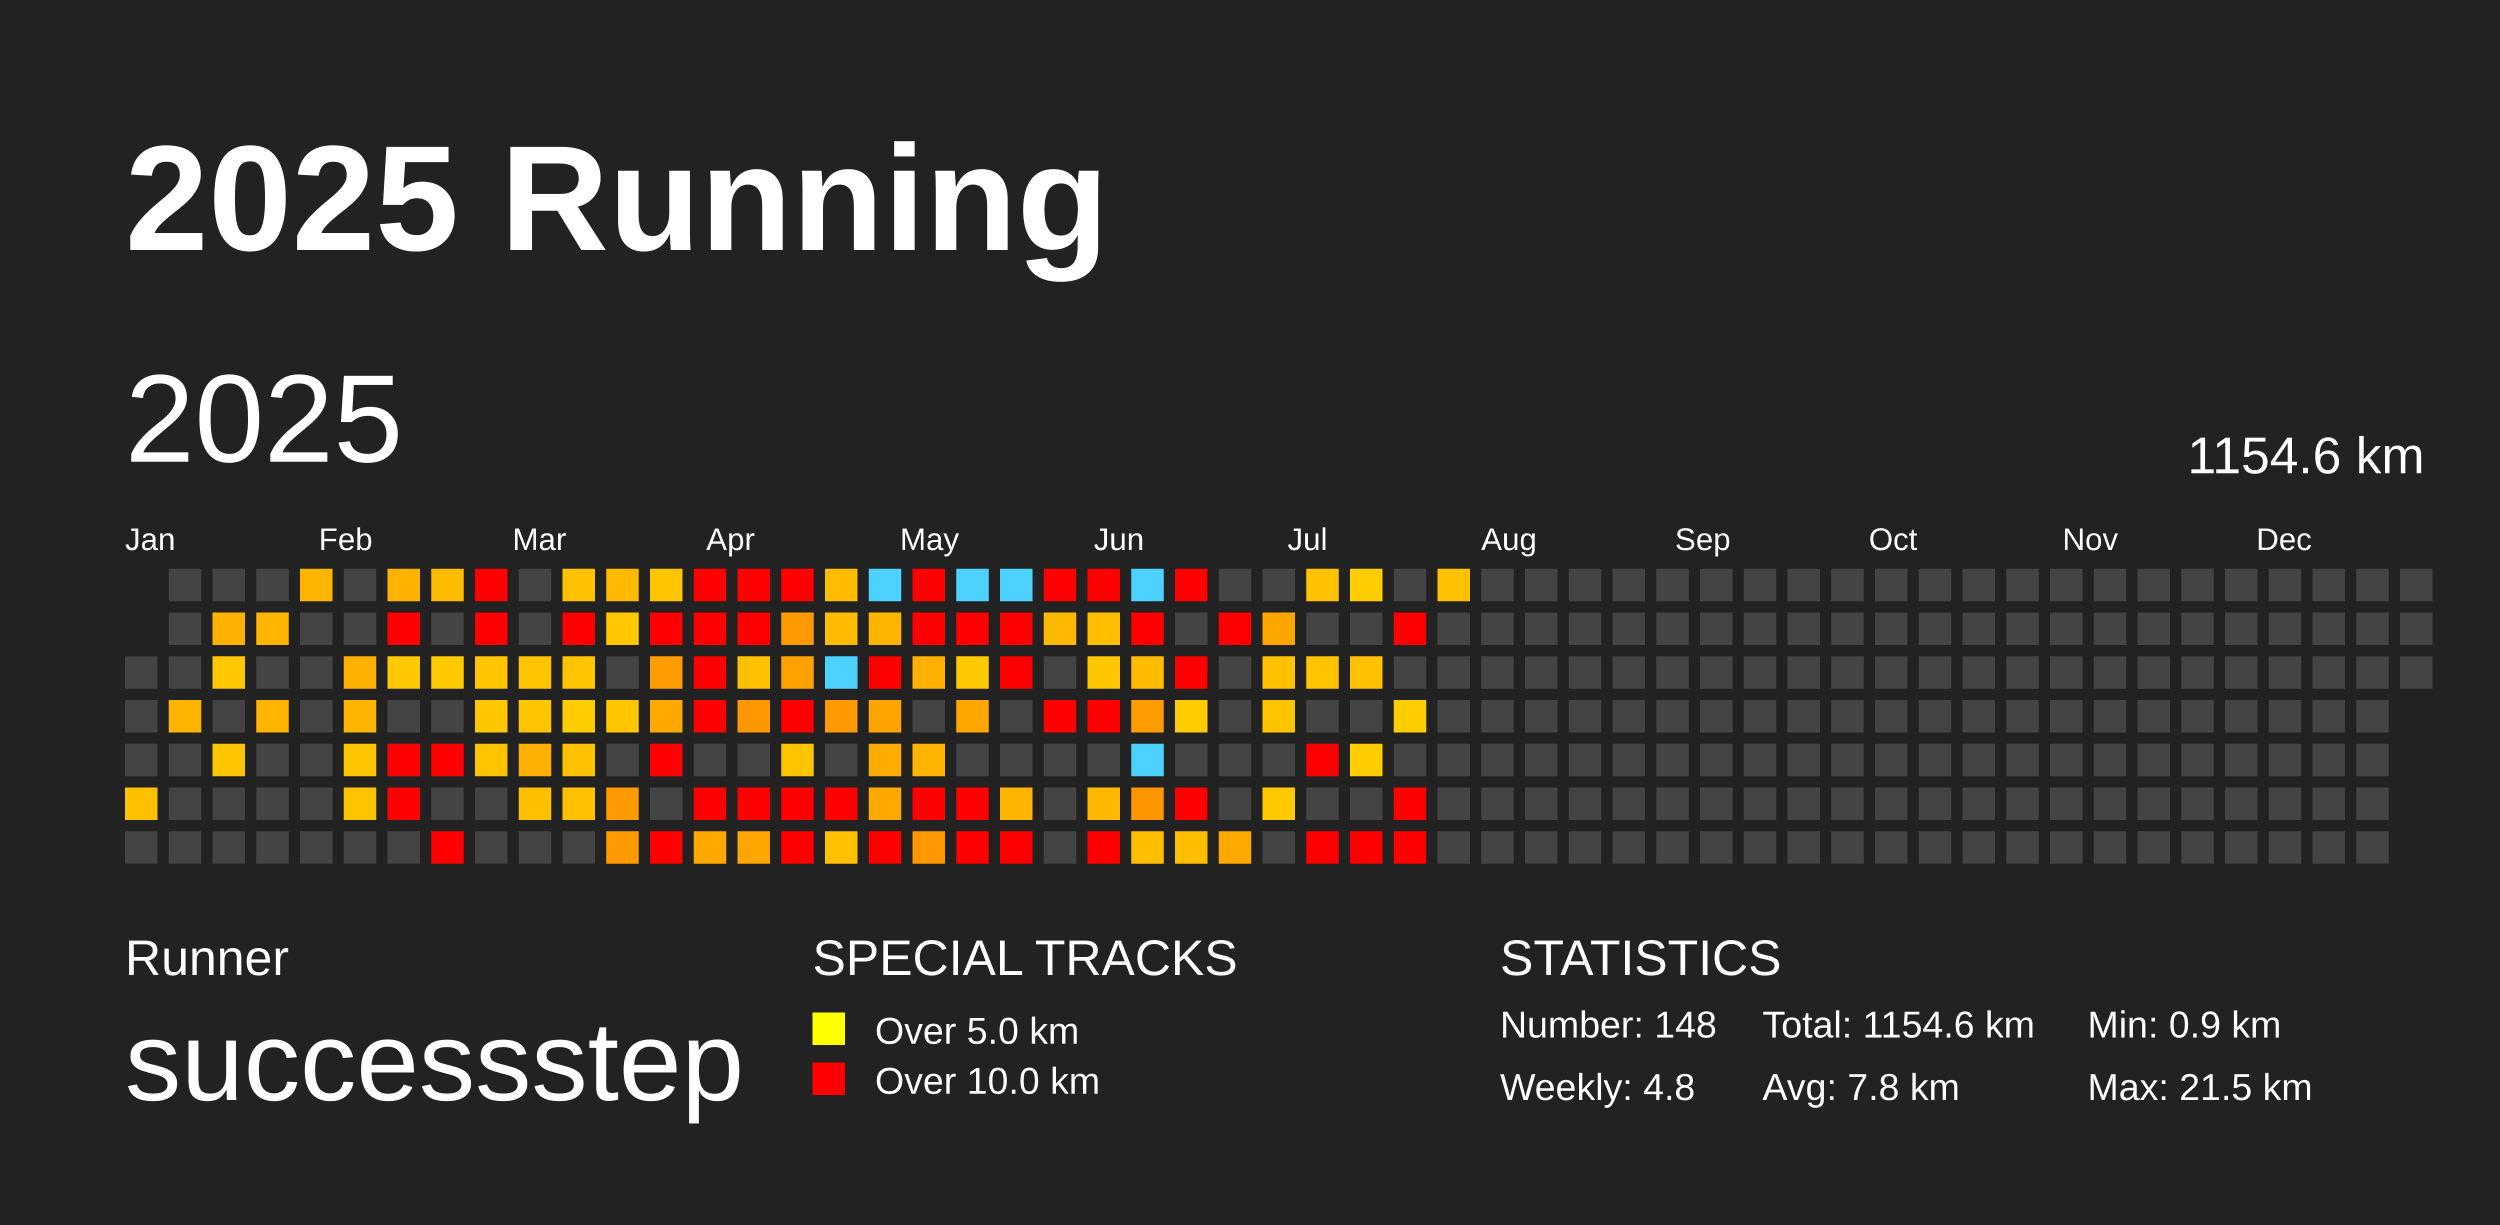
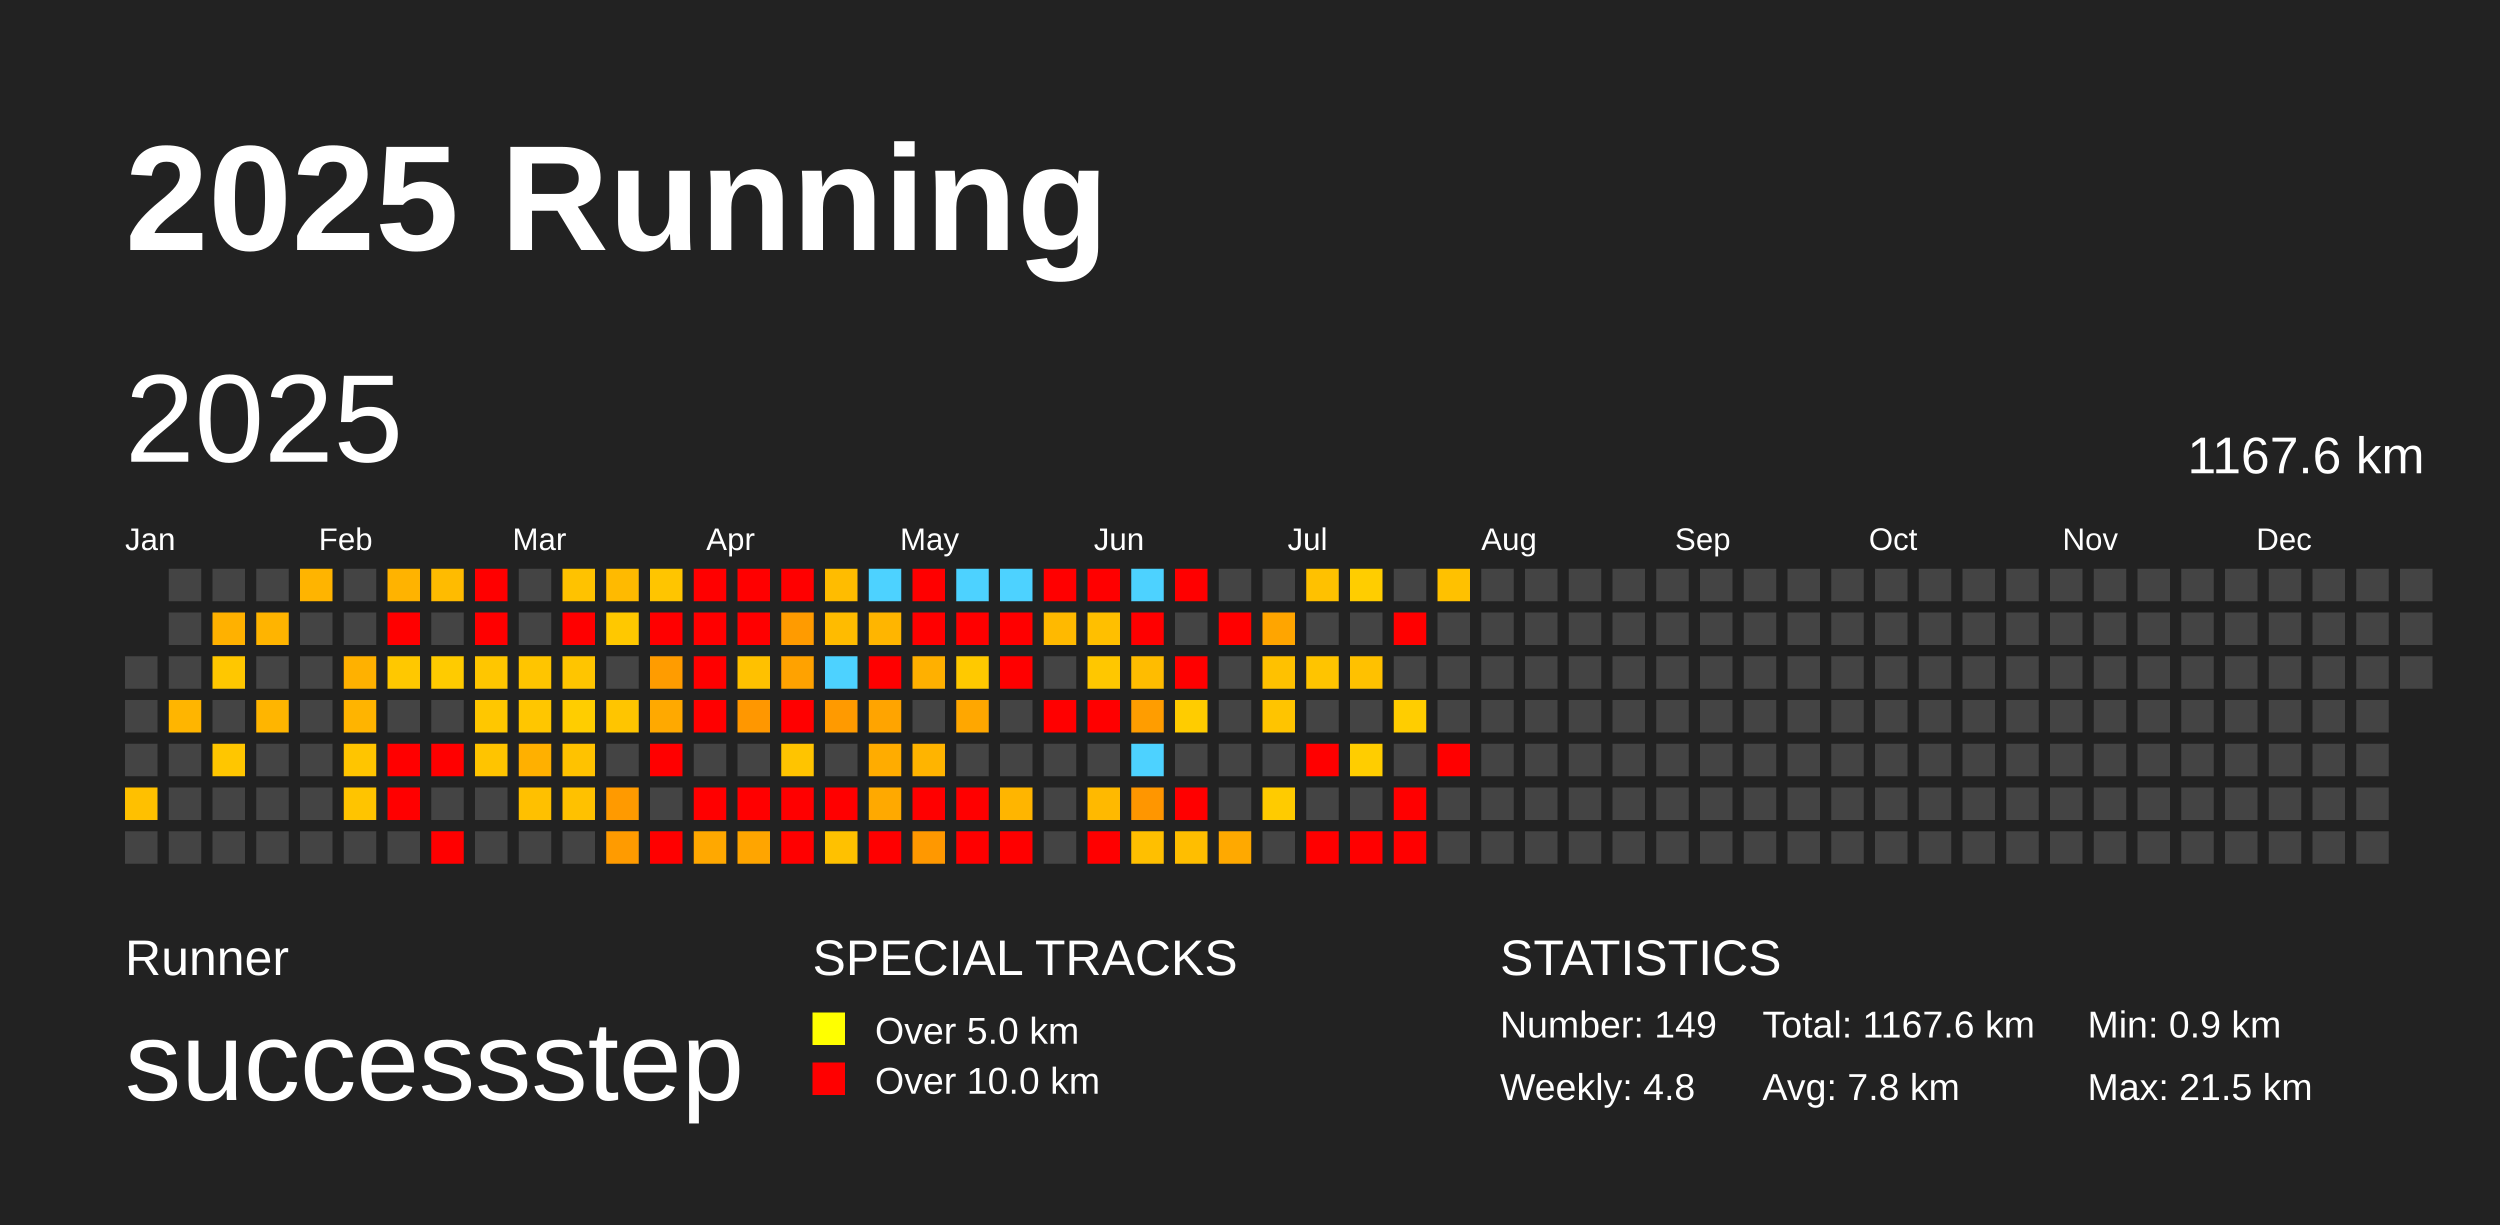
<svg xmlns="http://www.w3.org/2000/svg" baseProfile="full" height="98mm" version="1.1" viewBox="0,0,200,98" width="200mm">
  <defs />
  <rect fill="#222222" height="98" width="200" x="0" y="0" />
  <text fill="#FFFFFF" style="font-size:12px; font-family:Arial; font-weight:bold;" x="10" y="20">2025 Running</text>
  <text fill="#FFFFFF" style="font-size:4px; font-family:Arial" x="10" y="78">Runner</text>
  <text fill="#FFFFFF" style="font-size:9px; font-family:Arial" x="10" y="88">successstep</text>
  <text fill="#FFFFFF" style="font-size:4px; font-family:Arial" x="65" y="78">SPECIAL TRACKS</text>
  <rect fill="yellow" height="2.6" width="2.6" x="65" y="81" />
  <text fill="#FFFFFF" style="font-size:3px; font-family:Arial" x="70" y="83.5">Over 5.0 km</text>
  <rect fill="red" height="2.6" width="2.6" x="65" y="85" />
  <text fill="#FFFFFF" style="font-size:3px; font-family:Arial" x="70" y="87.5">Over 10.0 km</text>
  <text fill="#FFFFFF" style="font-size:4px; font-family:Arial" x="120" y="78">STATISTICS</text>
-   <text fill="#FFFFFF" style="font-size:3px; font-family:Arial" x="120" y="83">Number: 148</text>
+   <text fill="#FFFFFF" style="font-size:3px; font-family:Arial" x="120" y="83">Number: 149</text>
  <text fill="#FFFFFF" style="font-size:3px; font-family:Arial" x="120" y="88">Weekly: 4.8</text>
-   <text fill="#FFFFFF" style="font-size:3px; font-family:Arial" x="141" y="83">Total: 1154.6 km</text>
+   <text fill="#FFFFFF" style="font-size:3px; font-family:Arial" x="141" y="83">Total: 1167.6 km</text>
  <text fill="#FFFFFF" style="font-size:3px; font-family:Arial" x="141" y="88">Avg: 7.8 km</text>
  <text fill="#FFFFFF" style="font-size:3px; font-family:Arial" x="167" y="83">Min: 0.9 km</text>
  <text fill="#FFFFFF" style="font-size:3px; font-family:Arial" x="167" y="88">Max: 21.5 km</text>
  <text dominant-baseline="hanging" fill="#FFFFFF" style="font-size:10.0px; font-family:Arial;" x="10" y="30">2025</text>
-   <text dominant-baseline="hanging" fill="#FFFFFF" style="font-size:4.125px; font-family:Arial;" x="175" y="35">1154.6 km</text>
+   <text dominant-baseline="hanging" fill="#FFFFFF" style="font-size:4.125px; font-family:Arial;" x="175" y="35">1167.6 km</text>
  <text fill="#FFFFFF" style="font-size:2.5px; font-family:Arial" x="10.0" y="44">Jan</text>
  <text fill="#FFFFFF" style="font-size:2.5px; font-family:Arial" x="25.5" y="44">Feb</text>
  <text fill="#FFFFFF" style="font-size:2.5px; font-family:Arial" x="41.0" y="44">Mar</text>
  <text fill="#FFFFFF" style="font-size:2.5px; font-family:Arial" x="56.5" y="44">Apr</text>
  <text fill="#FFFFFF" style="font-size:2.5px; font-family:Arial" x="72.0" y="44">May</text>
  <text fill="#FFFFFF" style="font-size:2.5px; font-family:Arial" x="87.5" y="44">Jun</text>
  <text fill="#FFFFFF" style="font-size:2.5px; font-family:Arial" x="103.0" y="44">Jul</text>
  <text fill="#FFFFFF" style="font-size:2.5px; font-family:Arial" x="118.5" y="44">Aug</text>
  <text fill="#FFFFFF" style="font-size:2.5px; font-family:Arial" x="134.0" y="44">Sep</text>
  <text fill="#FFFFFF" style="font-size:2.5px; font-family:Arial" x="149.5" y="44">Oct</text>
  <text fill="#FFFFFF" style="font-size:2.5px; font-family:Arial" x="165.0" y="44">Nov</text>
  <text fill="#FFFFFF" style="font-size:2.5px; font-family:Arial" x="180.5" y="44">Dec</text>
  <rect fill="#444444" height="2.6" width="2.6" x="10.0" y="52.5" />
  <rect fill="#444444" height="2.6" width="2.6" x="10.0" y="56.0" />
  <rect fill="#444444" height="2.6" width="2.6" x="10.0" y="59.5" />
  <rect fill="#ffc000" height="2.6" width="2.6" x="10.0" y="63.0" />
  <rect fill="#444444" height="2.6" width="2.6" x="10.0" y="66.5" />
  <rect fill="#444444" height="2.6" width="2.6" x="13.5" y="45.5" />
  <rect fill="#444444" height="2.6" width="2.6" x="13.5" y="49.0" />
  <rect fill="#444444" height="2.6" width="2.6" x="13.5" y="52.5" />
  <rect fill="#ffb500" height="2.6" width="2.6" x="13.5" y="56.0" />
  <rect fill="#444444" height="2.6" width="2.6" x="13.5" y="59.5" />
  <rect fill="#444444" height="2.6" width="2.6" x="13.5" y="63.0" />
  <rect fill="#444444" height="2.6" width="2.6" x="13.5" y="66.5" />
  <rect fill="#444444" height="2.6" width="2.6" x="17.0" y="45.5" />
  <rect fill="#ffb100" height="2.6" width="2.6" x="17.0" y="49.0" />
  <rect fill="#ffc700" height="2.6" width="2.6" x="17.0" y="52.5" />
  <rect fill="#444444" height="2.6" width="2.6" x="17.0" y="56.0" />
  <rect fill="#ffc600" height="2.6" width="2.6" x="17.0" y="59.5" />
  <rect fill="#444444" height="2.6" width="2.6" x="17.0" y="63.0" />
  <rect fill="#444444" height="2.6" width="2.6" x="17.0" y="66.5" />
  <rect fill="#444444" height="2.6" width="2.6" x="20.5" y="45.5" />
  <rect fill="#ffb400" height="2.6" width="2.6" x="20.5" y="49.0" />
  <rect fill="#444444" height="2.6" width="2.6" x="20.5" y="52.5" />
  <rect fill="#ffb500" height="2.6" width="2.6" x="20.5" y="56.0" />
  <rect fill="#444444" height="2.6" width="2.6" x="20.5" y="59.5" />
  <rect fill="#444444" height="2.6" width="2.6" x="20.5" y="63.0" />
  <rect fill="#444444" height="2.6" width="2.6" x="20.5" y="66.5" />
  <rect fill="#ffb400" height="2.6" width="2.6" x="24.0" y="45.5" />
  <rect fill="#444444" height="2.6" width="2.6" x="24.0" y="49.0" />
  <rect fill="#444444" height="2.6" width="2.6" x="24.0" y="52.5" />
  <rect fill="#444444" height="2.6" width="2.6" x="24.0" y="56.0" />
  <rect fill="#444444" height="2.6" width="2.6" x="24.0" y="59.5" />
  <rect fill="#444444" height="2.6" width="2.6" x="24.0" y="63.0" />
  <rect fill="#444444" height="2.6" width="2.6" x="24.0" y="66.5" />
  <rect fill="#444444" height="2.6" width="2.6" x="27.5" y="45.5" />
  <rect fill="#444444" height="2.6" width="2.6" x="27.5" y="49.0" />
  <rect fill="#ffb100" height="2.6" width="2.6" x="27.5" y="52.5" />
  <rect fill="#ffb400" height="2.6" width="2.6" x="27.5" y="56.0" />
  <rect fill="#ffc500" height="2.6" width="2.6" x="27.5" y="59.5" />
  <rect fill="#ffc400" height="2.6" width="2.6" x="27.5" y="63.0" />
  <rect fill="#444444" height="2.6" width="2.6" x="27.5" y="66.5" />
  <rect fill="#ffb300" height="2.6" width="2.6" x="31.0" y="45.5" />
  <rect fill="red" height="2.6" width="2.6" x="31.0" y="49.0" />
  <rect fill="#ffc800" height="2.6" width="2.6" x="31.0" y="52.5" />
  <rect fill="#444444" height="2.6" width="2.6" x="31.0" y="56.0" />
  <rect fill="red" height="2.6" width="2.6" x="31.0" y="59.5" />
  <rect fill="red" height="2.6" width="2.6" x="31.0" y="63.0" />
  <rect fill="#444444" height="2.6" width="2.6" x="31.0" y="66.5" />
  <rect fill="#ffbb00" height="2.6" width="2.6" x="34.5" y="45.5" />
  <rect fill="#444444" height="2.6" width="2.6" x="34.5" y="49.0" />
  <rect fill="#ffcb00" height="2.6" width="2.6" x="34.5" y="52.5" />
  <rect fill="#444444" height="2.6" width="2.6" x="34.5" y="56.0" />
  <rect fill="red" height="2.6" width="2.6" x="34.5" y="59.5" />
  <rect fill="#444444" height="2.6" width="2.6" x="34.5" y="63.0" />
  <rect fill="red" height="2.6" width="2.6" x="34.5" y="66.5" />
  <rect fill="red" height="2.6" width="2.6" x="38.0" y="45.5" />
  <rect fill="red" height="2.6" width="2.6" x="38.0" y="49.0" />
  <rect fill="#ffc600" height="2.6" width="2.6" x="38.0" y="52.5" />
  <rect fill="#ffc700" height="2.6" width="2.6" x="38.0" y="56.0" />
  <rect fill="#ffc400" height="2.6" width="2.6" x="38.0" y="59.5" />
  <rect fill="#444444" height="2.6" width="2.6" x="38.0" y="63.0" />
  <rect fill="#444444" height="2.6" width="2.6" x="38.0" y="66.5" />
  <rect fill="#444444" height="2.6" width="2.6" x="41.5" y="45.5" />
  <rect fill="#444444" height="2.6" width="2.6" x="41.5" y="49.0" />
  <rect fill="#ffc500" height="2.6" width="2.6" x="41.5" y="52.5" />
  <rect fill="#ffc600" height="2.6" width="2.6" x="41.5" y="56.0" />
  <rect fill="#ffb000" height="2.6" width="2.6" x="41.5" y="59.5" />
  <rect fill="#ffc000" height="2.6" width="2.6" x="41.5" y="63.0" />
  <rect fill="#444444" height="2.6" width="2.6" x="41.5" y="66.5" />
  <rect fill="#ffc200" height="2.6" width="2.6" x="45.0" y="45.5" />
  <rect fill="red" height="2.6" width="2.6" x="45.0" y="49.0" />
  <rect fill="#ffc500" height="2.6" width="2.6" x="45.0" y="52.5" />
  <rect fill="#ffcd00" height="2.6" width="2.6" x="45.0" y="56.0" />
  <rect fill="#ffc200" height="2.6" width="2.6" x="45.0" y="59.5" />
  <rect fill="#ffc100" height="2.6" width="2.6" x="45.0" y="63.0" />
  <rect fill="#444444" height="2.6" width="2.6" x="45.0" y="66.5" />
  <rect fill="#ffba00" height="2.6" width="2.6" x="48.5" y="45.5" />
  <rect fill="#ffc800" height="2.6" width="2.6" x="48.5" y="49.0" />
  <rect fill="#444444" height="2.6" width="2.6" x="48.5" y="52.5" />
  <rect fill="#ffc500" height="2.6" width="2.6" x="48.5" y="56.0" />
  <rect fill="#444444" height="2.6" width="2.6" x="48.5" y="59.5" />
  <rect fill="#ff9a00" height="2.6" width="2.6" x="48.5" y="63.0" />
  <rect fill="#ff9b00" height="2.6" width="2.6" x="48.5" y="66.5" />
  <rect fill="#ffc500" height="2.6" width="2.6" x="52.0" y="45.5" />
  <rect fill="red" height="2.6" width="2.6" x="52.0" y="49.0" />
  <rect fill="#ff9c00" height="2.6" width="2.6" x="52.0" y="52.5" />
  <rect fill="#ffa900" height="2.6" width="2.6" x="52.0" y="56.0" />
  <rect fill="red" height="2.6" width="2.6" x="52.0" y="59.5" />
  <rect fill="#444444" height="2.6" width="2.6" x="52.0" y="63.0" />
  <rect fill="red" height="2.6" width="2.6" x="52.0" y="66.5" />
  <rect fill="red" height="2.6" width="2.6" x="55.5" y="45.5" />
  <rect fill="red" height="2.6" width="2.6" x="55.5" y="49.0" />
  <rect fill="red" height="2.6" width="2.6" x="55.5" y="52.5" />
  <rect fill="red" height="2.6" width="2.6" x="55.5" y="56.0" />
  <rect fill="#444444" height="2.6" width="2.6" x="55.5" y="59.5" />
  <rect fill="red" height="2.6" width="2.6" x="55.5" y="63.0" />
  <rect fill="#ffa800" height="2.6" width="2.6" x="55.5" y="66.5" />
  <rect fill="red" height="2.6" width="2.6" x="59.0" y="45.5" />
  <rect fill="red" height="2.6" width="2.6" x="59.0" y="49.0" />
  <rect fill="#ffc100" height="2.6" width="2.6" x="59.0" y="52.5" />
  <rect fill="#ff9700" height="2.6" width="2.6" x="59.0" y="56.0" />
  <rect fill="#444444" height="2.6" width="2.6" x="59.0" y="59.5" />
  <rect fill="red" height="2.6" width="2.6" x="59.0" y="63.0" />
  <rect fill="#ffa500" height="2.6" width="2.6" x="59.0" y="66.5" />
  <rect fill="red" height="2.6" width="2.6" x="62.5" y="45.5" />
  <rect fill="#ff9b00" height="2.6" width="2.6" x="62.5" y="49.0" />
  <rect fill="#ffa200" height="2.6" width="2.6" x="62.5" y="52.5" />
  <rect fill="red" height="2.6" width="2.6" x="62.5" y="56.0" />
  <rect fill="#ffc400" height="2.6" width="2.6" x="62.5" y="59.5" />
  <rect fill="red" height="2.6" width="2.6" x="62.5" y="63.0" />
  <rect fill="red" height="2.6" width="2.6" x="62.5" y="66.5" />
  <rect fill="#ffbc00" height="2.6" width="2.6" x="66.0" y="45.5" />
  <rect fill="#ffbb00" height="2.6" width="2.6" x="66.0" y="49.0" />
  <rect fill="#4dd2ff" height="2.6" width="2.6" x="66.0" y="52.5" />
  <rect fill="#ff9a00" height="2.6" width="2.6" x="66.0" y="56.0" />
  <rect fill="#444444" height="2.6" width="2.6" x="66.0" y="59.5" />
  <rect fill="red" height="2.6" width="2.6" x="66.0" y="63.0" />
  <rect fill="#ffc100" height="2.6" width="2.6" x="66.0" y="66.5" />
  <rect fill="#4dd2ff" height="2.6" width="2.6" x="69.5" y="45.5" />
  <rect fill="#ffb500" height="2.6" width="2.6" x="69.5" y="49.0" />
  <rect fill="red" height="2.6" width="2.6" x="69.5" y="52.5" />
  <rect fill="#ffa400" height="2.6" width="2.6" x="69.5" y="56.0" />
  <rect fill="#ffac00" height="2.6" width="2.6" x="69.5" y="59.5" />
  <rect fill="#ffa900" height="2.6" width="2.6" x="69.5" y="63.0" />
  <rect fill="red" height="2.6" width="2.6" x="69.5" y="66.5" />
  <rect fill="red" height="2.6" width="2.6" x="73.0" y="45.5" />
  <rect fill="red" height="2.6" width="2.6" x="73.0" y="49.0" />
  <rect fill="#ffb000" height="2.6" width="2.6" x="73.0" y="52.5" />
  <rect fill="#444444" height="2.6" width="2.6" x="73.0" y="56.0" />
  <rect fill="#ffb400" height="2.6" width="2.6" x="73.0" y="59.5" />
  <rect fill="red" height="2.6" width="2.6" x="73.0" y="63.0" />
  <rect fill="#ff9800" height="2.6" width="2.6" x="73.0" y="66.5" />
  <rect fill="#4dd2ff" height="2.6" width="2.6" x="76.5" y="45.5" />
  <rect fill="red" height="2.6" width="2.6" x="76.5" y="49.0" />
  <rect fill="#ffc900" height="2.6" width="2.6" x="76.5" y="52.5" />
  <rect fill="#ffa700" height="2.6" width="2.6" x="76.5" y="56.0" />
  <rect fill="#444444" height="2.6" width="2.6" x="76.5" y="59.5" />
  <rect fill="red" height="2.6" width="2.6" x="76.5" y="63.0" />
  <rect fill="red" height="2.6" width="2.6" x="76.5" y="66.5" />
  <rect fill="#4dd2ff" height="2.6" width="2.6" x="80.0" y="45.5" />
  <rect fill="red" height="2.6" width="2.6" x="80.0" y="49.0" />
  <rect fill="red" height="2.6" width="2.6" x="80.0" y="52.5" />
  <rect fill="#444444" height="2.6" width="2.6" x="80.0" y="56.0" />
  <rect fill="#444444" height="2.6" width="2.6" x="80.0" y="59.5" />
  <rect fill="#ffb500" height="2.6" width="2.6" x="80.0" y="63.0" />
  <rect fill="red" height="2.6" width="2.6" x="80.0" y="66.5" />
  <rect fill="red" height="2.6" width="2.6" x="83.5" y="45.5" />
  <rect fill="#ffb900" height="2.6" width="2.6" x="83.5" y="49.0" />
  <rect fill="#444444" height="2.6" width="2.6" x="83.5" y="52.5" />
  <rect fill="red" height="2.6" width="2.6" x="83.5" y="56.0" />
  <rect fill="#444444" height="2.6" width="2.6" x="83.5" y="59.5" />
  <rect fill="#444444" height="2.6" width="2.6" x="83.5" y="63.0" />
  <rect fill="#444444" height="2.6" width="2.6" x="83.5" y="66.5" />
  <rect fill="red" height="2.6" width="2.6" x="87.0" y="45.5" />
  <rect fill="#ffbf00" height="2.6" width="2.6" x="87.0" y="49.0" />
  <rect fill="#ffc700" height="2.6" width="2.6" x="87.0" y="52.5" />
  <rect fill="red" height="2.6" width="2.6" x="87.0" y="56.0" />
  <rect fill="#444444" height="2.6" width="2.6" x="87.0" y="59.5" />
  <rect fill="#ffb900" height="2.6" width="2.6" x="87.0" y="63.0" />
  <rect fill="red" height="2.6" width="2.6" x="87.0" y="66.5" />
  <rect fill="#4dd2ff" height="2.6" width="2.6" x="90.5" y="45.5" />
  <rect fill="red" height="2.6" width="2.6" x="90.5" y="49.0" />
  <rect fill="#ffbc00" height="2.6" width="2.6" x="90.5" y="52.5" />
  <rect fill="#ff9d00" height="2.6" width="2.6" x="90.5" y="56.0" />
  <rect fill="#4dd2ff" height="2.6" width="2.6" x="90.5" y="59.5" />
  <rect fill="#ff9600" height="2.6" width="2.6" x="90.5" y="63.0" />
  <rect fill="#ffbf00" height="2.6" width="2.6" x="90.5" y="66.5" />
  <rect fill="red" height="2.6" width="2.6" x="94.0" y="45.5" />
  <rect fill="#444444" height="2.6" width="2.6" x="94.0" y="49.0" />
  <rect fill="red" height="2.6" width="2.6" x="94.0" y="52.5" />
  <rect fill="#ffcc00" height="2.6" width="2.6" x="94.0" y="56.0" />
  <rect fill="#444444" height="2.6" width="2.6" x="94.0" y="59.5" />
  <rect fill="red" height="2.6" width="2.6" x="94.0" y="63.0" />
  <rect fill="#ffbe00" height="2.6" width="2.6" x="94.0" y="66.5" />
  <rect fill="#444444" height="2.6" width="2.6" x="97.5" y="45.5" />
  <rect fill="red" height="2.6" width="2.6" x="97.5" y="49.0" />
  <rect fill="#444444" height="2.6" width="2.6" x="97.5" y="52.5" />
  <rect fill="#444444" height="2.6" width="2.6" x="97.5" y="56.0" />
  <rect fill="#444444" height="2.6" width="2.6" x="97.5" y="59.5" />
  <rect fill="#444444" height="2.6" width="2.6" x="97.5" y="63.0" />
  <rect fill="#ffa900" height="2.6" width="2.6" x="97.5" y="66.5" />
  <rect fill="#444444" height="2.6" width="2.6" x="101.0" y="45.5" />
  <rect fill="#ffa500" height="2.6" width="2.6" x="101.0" y="49.0" />
  <rect fill="#ffc100" height="2.6" width="2.6" x="101.0" y="52.5" />
  <rect fill="#ffc400" height="2.6" width="2.6" x="101.0" y="56.0" />
  <rect fill="#444444" height="2.6" width="2.6" x="101.0" y="59.5" />
  <rect fill="#ffcb00" height="2.6" width="2.6" x="101.0" y="63.0" />
  <rect fill="#444444" height="2.6" width="2.6" x="101.0" y="66.5" />
  <rect fill="#ffc100" height="2.6" width="2.6" x="104.5" y="45.5" />
  <rect fill="#444444" height="2.6" width="2.6" x="104.5" y="49.0" />
  <rect fill="#ffc400" height="2.6" width="2.6" x="104.5" y="52.5" />
  <rect fill="#444444" height="2.6" width="2.6" x="104.5" y="56.0" />
  <rect fill="red" height="2.6" width="2.6" x="104.5" y="59.5" />
  <rect fill="#444444" height="2.6" width="2.6" x="104.5" y="63.0" />
  <rect fill="red" height="2.6" width="2.6" x="104.5" y="66.5" />
  <rect fill="#ffcd00" height="2.6" width="2.6" x="108.0" y="45.5" />
  <rect fill="#444444" height="2.6" width="2.6" x="108.0" y="49.0" />
  <rect fill="#ffc100" height="2.6" width="2.6" x="108.0" y="52.5" />
  <rect fill="#444444" height="2.6" width="2.6" x="108.0" y="56.0" />
  <rect fill="#ffcd00" height="2.6" width="2.6" x="108.0" y="59.5" />
  <rect fill="#444444" height="2.6" width="2.6" x="108.0" y="63.0" />
  <rect fill="red" height="2.6" width="2.6" x="108.0" y="66.5" />
  <rect fill="#444444" height="2.6" width="2.6" x="111.5" y="45.5" />
  <rect fill="red" height="2.6" width="2.6" x="111.5" y="49.0" />
  <rect fill="#444444" height="2.6" width="2.6" x="111.5" y="52.5" />
  <rect fill="#ffcd00" height="2.6" width="2.6" x="111.5" y="56.0" />
  <rect fill="#444444" height="2.6" width="2.6" x="111.5" y="59.5" />
  <rect fill="red" height="2.6" width="2.6" x="111.5" y="63.0" />
  <rect fill="red" height="2.6" width="2.6" x="111.5" y="66.5" />
  <rect fill="#ffc100" height="2.6" width="2.6" x="115.0" y="45.5" />
  <rect fill="#444444" height="2.6" width="2.6" x="115.0" y="49.0" />
  <rect fill="#444444" height="2.6" width="2.6" x="115.0" y="52.5" />
  <rect fill="#444444" height="2.6" width="2.6" x="115.0" y="56.0" />
-   <rect fill="#444444" height="2.6" width="2.6" x="115.0" y="59.5" />
+   <rect fill="red" height="2.6" width="2.6" x="115.0" y="59.5" />
  <rect fill="#444444" height="2.6" width="2.6" x="115.0" y="63.0" />
  <rect fill="#444444" height="2.6" width="2.6" x="115.0" y="66.5" />
  <rect fill="#444444" height="2.6" width="2.6" x="118.5" y="45.5" />
  <rect fill="#444444" height="2.6" width="2.6" x="118.5" y="49.0" />
  <rect fill="#444444" height="2.6" width="2.6" x="118.5" y="52.5" />
  <rect fill="#444444" height="2.6" width="2.6" x="118.5" y="56.0" />
  <rect fill="#444444" height="2.6" width="2.6" x="118.5" y="59.5" />
  <rect fill="#444444" height="2.6" width="2.6" x="118.5" y="63.0" />
  <rect fill="#444444" height="2.6" width="2.6" x="118.5" y="66.5" />
  <rect fill="#444444" height="2.6" width="2.6" x="122.0" y="45.5" />
  <rect fill="#444444" height="2.6" width="2.6" x="122.0" y="49.0" />
  <rect fill="#444444" height="2.6" width="2.6" x="122.0" y="52.5" />
  <rect fill="#444444" height="2.6" width="2.6" x="122.0" y="56.0" />
  <rect fill="#444444" height="2.6" width="2.6" x="122.0" y="59.5" />
  <rect fill="#444444" height="2.6" width="2.6" x="122.0" y="63.0" />
  <rect fill="#444444" height="2.6" width="2.6" x="122.0" y="66.5" />
  <rect fill="#444444" height="2.6" width="2.6" x="125.5" y="45.5" />
  <rect fill="#444444" height="2.6" width="2.6" x="125.5" y="49.0" />
  <rect fill="#444444" height="2.6" width="2.6" x="125.5" y="52.5" />
  <rect fill="#444444" height="2.6" width="2.6" x="125.5" y="56.0" />
  <rect fill="#444444" height="2.6" width="2.6" x="125.5" y="59.5" />
  <rect fill="#444444" height="2.6" width="2.6" x="125.5" y="63.0" />
  <rect fill="#444444" height="2.6" width="2.6" x="125.5" y="66.5" />
  <rect fill="#444444" height="2.6" width="2.6" x="129.0" y="45.5" />
  <rect fill="#444444" height="2.6" width="2.6" x="129.0" y="49.0" />
  <rect fill="#444444" height="2.6" width="2.6" x="129.0" y="52.5" />
  <rect fill="#444444" height="2.6" width="2.6" x="129.0" y="56.0" />
  <rect fill="#444444" height="2.6" width="2.6" x="129.0" y="59.5" />
  <rect fill="#444444" height="2.6" width="2.6" x="129.0" y="63.0" />
  <rect fill="#444444" height="2.6" width="2.6" x="129.0" y="66.5" />
  <rect fill="#444444" height="2.6" width="2.6" x="132.5" y="45.5" />
  <rect fill="#444444" height="2.6" width="2.6" x="132.5" y="49.0" />
  <rect fill="#444444" height="2.6" width="2.6" x="132.5" y="52.5" />
  <rect fill="#444444" height="2.6" width="2.6" x="132.5" y="56.0" />
  <rect fill="#444444" height="2.6" width="2.6" x="132.5" y="59.5" />
  <rect fill="#444444" height="2.6" width="2.6" x="132.5" y="63.0" />
  <rect fill="#444444" height="2.6" width="2.6" x="132.5" y="66.5" />
  <rect fill="#444444" height="2.6" width="2.6" x="136.0" y="45.5" />
  <rect fill="#444444" height="2.6" width="2.6" x="136.0" y="49.0" />
  <rect fill="#444444" height="2.6" width="2.6" x="136.0" y="52.5" />
  <rect fill="#444444" height="2.6" width="2.6" x="136.0" y="56.0" />
  <rect fill="#444444" height="2.6" width="2.6" x="136.0" y="59.5" />
  <rect fill="#444444" height="2.6" width="2.6" x="136.0" y="63.0" />
  <rect fill="#444444" height="2.6" width="2.6" x="136.0" y="66.5" />
  <rect fill="#444444" height="2.6" width="2.6" x="139.5" y="45.5" />
  <rect fill="#444444" height="2.6" width="2.6" x="139.5" y="49.0" />
  <rect fill="#444444" height="2.6" width="2.6" x="139.5" y="52.5" />
  <rect fill="#444444" height="2.6" width="2.6" x="139.5" y="56.0" />
  <rect fill="#444444" height="2.6" width="2.6" x="139.5" y="59.5" />
  <rect fill="#444444" height="2.6" width="2.6" x="139.5" y="63.0" />
  <rect fill="#444444" height="2.6" width="2.6" x="139.5" y="66.5" />
  <rect fill="#444444" height="2.6" width="2.6" x="143.0" y="45.5" />
  <rect fill="#444444" height="2.6" width="2.6" x="143.0" y="49.0" />
  <rect fill="#444444" height="2.6" width="2.6" x="143.0" y="52.5" />
  <rect fill="#444444" height="2.6" width="2.6" x="143.0" y="56.0" />
  <rect fill="#444444" height="2.6" width="2.6" x="143.0" y="59.5" />
  <rect fill="#444444" height="2.6" width="2.6" x="143.0" y="63.0" />
  <rect fill="#444444" height="2.6" width="2.6" x="143.0" y="66.5" />
  <rect fill="#444444" height="2.6" width="2.6" x="146.5" y="45.5" />
  <rect fill="#444444" height="2.6" width="2.6" x="146.5" y="49.0" />
  <rect fill="#444444" height="2.6" width="2.6" x="146.5" y="52.5" />
  <rect fill="#444444" height="2.6" width="2.6" x="146.5" y="56.0" />
  <rect fill="#444444" height="2.6" width="2.6" x="146.5" y="59.5" />
  <rect fill="#444444" height="2.6" width="2.6" x="146.5" y="63.0" />
  <rect fill="#444444" height="2.6" width="2.6" x="146.5" y="66.5" />
  <rect fill="#444444" height="2.6" width="2.6" x="150.0" y="45.5" />
  <rect fill="#444444" height="2.6" width="2.6" x="150.0" y="49.0" />
  <rect fill="#444444" height="2.6" width="2.6" x="150.0" y="52.5" />
  <rect fill="#444444" height="2.6" width="2.6" x="150.0" y="56.0" />
  <rect fill="#444444" height="2.6" width="2.6" x="150.0" y="59.5" />
  <rect fill="#444444" height="2.6" width="2.6" x="150.0" y="63.0" />
  <rect fill="#444444" height="2.6" width="2.6" x="150.0" y="66.5" />
  <rect fill="#444444" height="2.6" width="2.6" x="153.5" y="45.5" />
  <rect fill="#444444" height="2.6" width="2.6" x="153.5" y="49.0" />
  <rect fill="#444444" height="2.6" width="2.6" x="153.5" y="52.5" />
  <rect fill="#444444" height="2.6" width="2.6" x="153.5" y="56.0" />
  <rect fill="#444444" height="2.6" width="2.6" x="153.5" y="59.5" />
  <rect fill="#444444" height="2.6" width="2.6" x="153.5" y="63.0" />
  <rect fill="#444444" height="2.6" width="2.6" x="153.5" y="66.5" />
  <rect fill="#444444" height="2.6" width="2.6" x="157.0" y="45.5" />
  <rect fill="#444444" height="2.6" width="2.6" x="157.0" y="49.0" />
  <rect fill="#444444" height="2.6" width="2.6" x="157.0" y="52.5" />
  <rect fill="#444444" height="2.6" width="2.6" x="157.0" y="56.0" />
  <rect fill="#444444" height="2.6" width="2.6" x="157.0" y="59.5" />
  <rect fill="#444444" height="2.6" width="2.6" x="157.0" y="63.0" />
  <rect fill="#444444" height="2.6" width="2.6" x="157.0" y="66.5" />
  <rect fill="#444444" height="2.6" width="2.6" x="160.5" y="45.5" />
  <rect fill="#444444" height="2.6" width="2.6" x="160.5" y="49.0" />
  <rect fill="#444444" height="2.6" width="2.6" x="160.5" y="52.5" />
  <rect fill="#444444" height="2.6" width="2.6" x="160.5" y="56.0" />
  <rect fill="#444444" height="2.6" width="2.6" x="160.5" y="59.5" />
  <rect fill="#444444" height="2.6" width="2.6" x="160.5" y="63.0" />
  <rect fill="#444444" height="2.6" width="2.6" x="160.5" y="66.5" />
  <rect fill="#444444" height="2.6" width="2.6" x="164.0" y="45.5" />
  <rect fill="#444444" height="2.6" width="2.6" x="164.0" y="49.0" />
  <rect fill="#444444" height="2.6" width="2.6" x="164.0" y="52.5" />
  <rect fill="#444444" height="2.6" width="2.6" x="164.0" y="56.0" />
  <rect fill="#444444" height="2.6" width="2.6" x="164.0" y="59.5" />
  <rect fill="#444444" height="2.6" width="2.6" x="164.0" y="63.0" />
  <rect fill="#444444" height="2.6" width="2.6" x="164.0" y="66.5" />
  <rect fill="#444444" height="2.6" width="2.6" x="167.5" y="45.5" />
  <rect fill="#444444" height="2.6" width="2.6" x="167.5" y="49.0" />
  <rect fill="#444444" height="2.6" width="2.6" x="167.5" y="52.5" />
  <rect fill="#444444" height="2.6" width="2.6" x="167.5" y="56.0" />
  <rect fill="#444444" height="2.6" width="2.6" x="167.5" y="59.5" />
  <rect fill="#444444" height="2.6" width="2.6" x="167.5" y="63.0" />
  <rect fill="#444444" height="2.6" width="2.6" x="167.5" y="66.5" />
  <rect fill="#444444" height="2.6" width="2.6" x="171.0" y="45.5" />
  <rect fill="#444444" height="2.6" width="2.6" x="171.0" y="49.0" />
  <rect fill="#444444" height="2.6" width="2.6" x="171.0" y="52.5" />
  <rect fill="#444444" height="2.6" width="2.6" x="171.0" y="56.0" />
  <rect fill="#444444" height="2.6" width="2.6" x="171.0" y="59.5" />
  <rect fill="#444444" height="2.6" width="2.6" x="171.0" y="63.0" />
  <rect fill="#444444" height="2.6" width="2.6" x="171.0" y="66.5" />
  <rect fill="#444444" height="2.6" width="2.6" x="174.5" y="45.5" />
  <rect fill="#444444" height="2.6" width="2.6" x="174.5" y="49.0" />
  <rect fill="#444444" height="2.6" width="2.6" x="174.5" y="52.5" />
  <rect fill="#444444" height="2.6" width="2.6" x="174.5" y="56.0" />
  <rect fill="#444444" height="2.6" width="2.6" x="174.5" y="59.5" />
  <rect fill="#444444" height="2.6" width="2.6" x="174.5" y="63.0" />
  <rect fill="#444444" height="2.6" width="2.6" x="174.5" y="66.5" />
  <rect fill="#444444" height="2.6" width="2.6" x="178.0" y="45.5" />
  <rect fill="#444444" height="2.6" width="2.6" x="178.0" y="49.0" />
  <rect fill="#444444" height="2.6" width="2.6" x="178.0" y="52.5" />
  <rect fill="#444444" height="2.6" width="2.6" x="178.0" y="56.0" />
  <rect fill="#444444" height="2.6" width="2.6" x="178.0" y="59.5" />
  <rect fill="#444444" height="2.6" width="2.6" x="178.0" y="63.0" />
  <rect fill="#444444" height="2.6" width="2.6" x="178.0" y="66.5" />
  <rect fill="#444444" height="2.6" width="2.6" x="181.5" y="45.5" />
  <rect fill="#444444" height="2.6" width="2.6" x="181.5" y="49.0" />
  <rect fill="#444444" height="2.6" width="2.6" x="181.5" y="52.5" />
  <rect fill="#444444" height="2.6" width="2.6" x="181.5" y="56.0" />
  <rect fill="#444444" height="2.6" width="2.6" x="181.5" y="59.5" />
  <rect fill="#444444" height="2.6" width="2.6" x="181.5" y="63.0" />
  <rect fill="#444444" height="2.6" width="2.6" x="181.5" y="66.5" />
  <rect fill="#444444" height="2.6" width="2.6" x="185.0" y="45.5" />
  <rect fill="#444444" height="2.6" width="2.6" x="185.0" y="49.0" />
  <rect fill="#444444" height="2.6" width="2.6" x="185.0" y="52.5" />
  <rect fill="#444444" height="2.6" width="2.6" x="185.0" y="56.0" />
  <rect fill="#444444" height="2.6" width="2.6" x="185.0" y="59.5" />
  <rect fill="#444444" height="2.6" width="2.6" x="185.0" y="63.0" />
  <rect fill="#444444" height="2.6" width="2.6" x="185.0" y="66.5" />
  <rect fill="#444444" height="2.6" width="2.6" x="188.5" y="45.5" />
  <rect fill="#444444" height="2.6" width="2.6" x="188.5" y="49.0" />
  <rect fill="#444444" height="2.6" width="2.6" x="188.5" y="52.5" />
  <rect fill="#444444" height="2.6" width="2.6" x="188.5" y="56.0" />
  <rect fill="#444444" height="2.6" width="2.6" x="188.5" y="59.5" />
  <rect fill="#444444" height="2.6" width="2.6" x="188.5" y="63.0" />
  <rect fill="#444444" height="2.6" width="2.6" x="188.5" y="66.5" />
  <rect fill="#444444" height="2.6" width="2.6" x="192.0" y="45.5" />
  <rect fill="#444444" height="2.6" width="2.6" x="192.0" y="49.0" />
  <rect fill="#444444" height="2.6" width="2.6" x="192.0" y="52.5" />
</svg>
